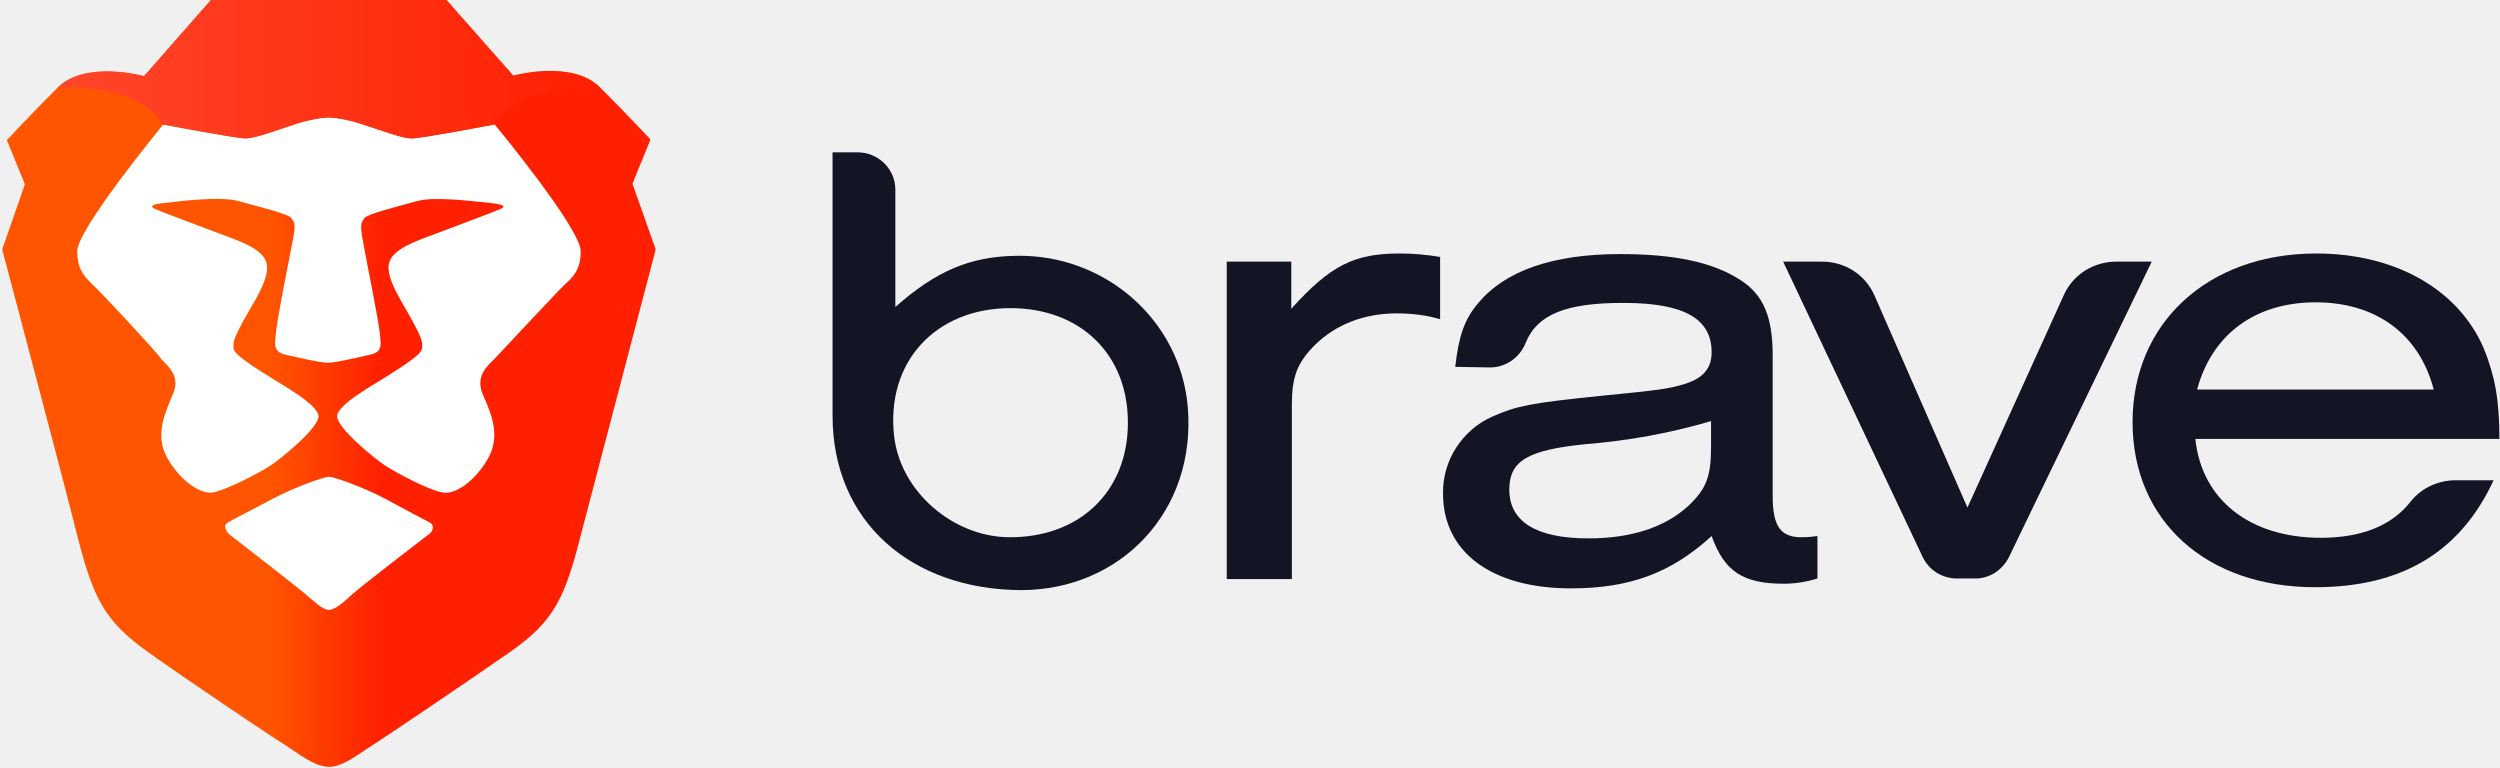
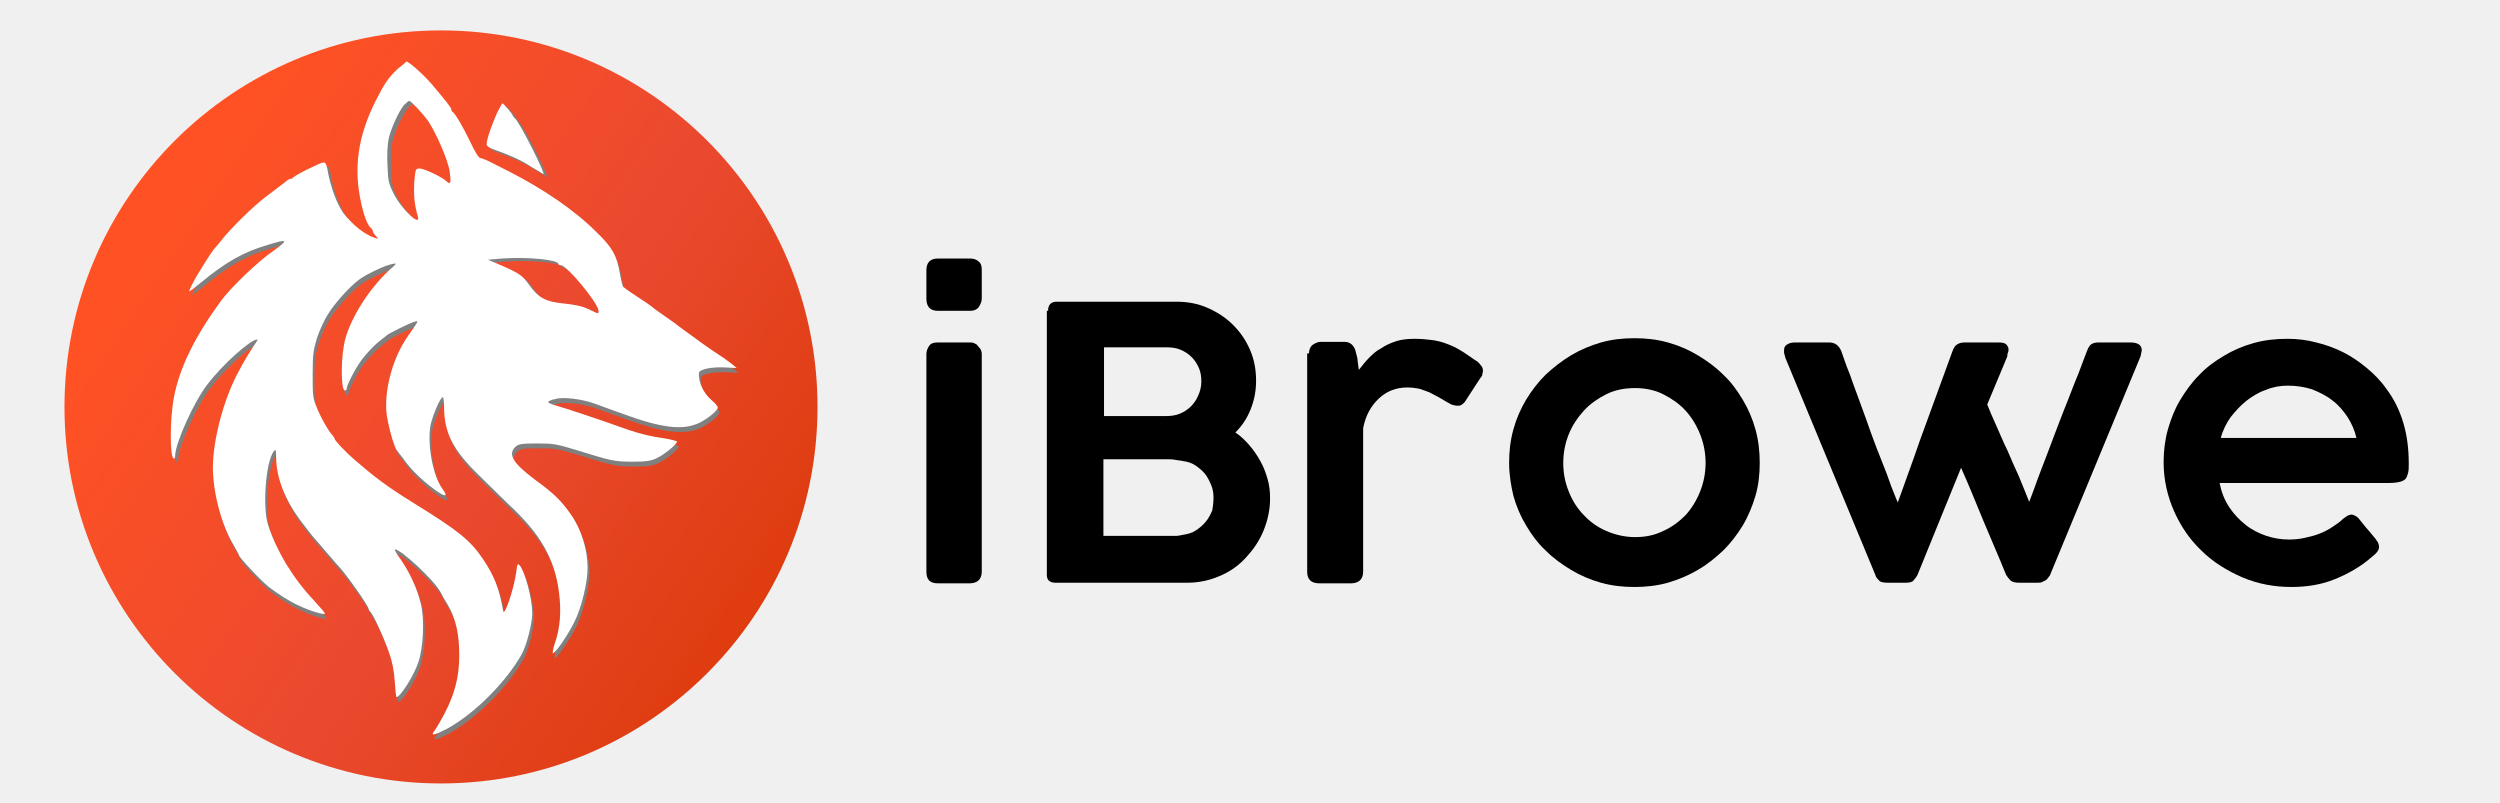
- <svg xmlns="http://www.w3.org/2000/svg" xml:space="preserve" id="Layer_1" x="0" y="0" style="enable-background:new 0 0 430 132" version="1.1" viewBox="0 0 430 132">
-   <style>.st0{fill:#131525}</style>
-   <g id="Group-4" transform="translate(153 26)">
-     <path id="Shape" d="M-9.8 45.5V.2h4.3C-1.9.2 1 3.1 1 6.6v20.2c7-6.2 12.9-8.7 20.8-8.8 15.1-.3 28.2 10.9 29.5 26 1.5 18-11.6 31.5-28.7 31.5-18.8-.1-32.4-11.7-32.4-30zM.8 49.1c1.1 9.4 10 17.1 19.5 17.3 12.3.2 20.7-7.8 20.7-19.7S32.7 27 20.8 27C8 27-.7 36.2.8 49.1z" class="st0" />
-     <path id="Shape_1_" d="M69.1 19v8.1c6.8-7.5 10.8-9.5 18.7-9.5 2.3 0 4.6.2 6.9.6v10.7c-2.4-.7-4.9-1-7.4-1-5.7 0-10.5 1.9-14.1 5.4-3.1 3.1-4 5.5-4 10.4v29.9H58V19h11.1z" class="st0" />
-     <path id="Shape_2_" d="M97.3 37.1c.6-5.3 1.6-8.2 3.9-10.9 4.6-5.6 12.8-8.5 24.5-8.5 9.3 0 16 1.4 20.7 4.5 3.9 2.5 5.5 6.3 5.5 12.9v24.2c0 5.3 1.4 7.2 5.2 7.1.8 0 1.7-.1 2.5-.2v7.3c-1.9.6-3.9.9-5.8.9-7 0-10.2-2.1-12.4-8.2-6.9 6.3-14 9-24.2 9-13.6 0-22-6.2-22-16.3-.1-5.7 3.3-11 8.6-13.3 4.1-1.8 6.6-2.3 18.4-3.5 10.1-1 11.8-1.2 14.7-2.1 3.1-1 4.5-2.7 4.5-5.4 0-5.9-4.9-8.5-15.2-8.5-9.7 0-14.8 1.9-16.8 6.9-1 2.5-3.4 4.2-6.1 4.2l-6-.1zm44.1 9.3c-7.1 2.1-14.3 3.4-21.7 4-10 1-13.1 2.9-13.1 7.8 0 5.5 4.6 8.4 13.6 8.4 7.4 0 13.1-1.9 17.1-5.5 3.2-3 4-5.1 4-10.3v-4.4z" class="st0" />
-     <path id="Shape_3_" d="M186.5 73.5h-2.9c-2.5 0-4.8-1.4-5.9-3.7l-24-50.8h6.7c3.9 0 7.4 2.2 9 5.8l16 36.5L202 24.7c1.6-3.5 5.1-5.7 9-5.7h6.1l-24.6 50.9c-1.2 2.3-3.5 3.7-6 3.6z" class="st0" />
-     <path id="Shape_4_" d="M224.6 49.5c1.1 10.5 9.4 17 21.6 17 7 0 12.2-2.1 15.4-6.2 1.9-2.4 4.8-3.7 7.8-3.7h6.5C270.2 68.9 260.2 75 245.2 75c-18.7 0-31.4-11.4-31.4-28.4s12.9-29 31.6-29c13.5 0 24.4 6.1 28.8 16.3 1.9 4.7 2.7 8.8 2.7 15.6h-52.3zm41-8.5c-2.5-9.6-10-15-20.3-15s-17.8 5.4-20.4 15h40.7z" class="st0" />
-   </g>
-   <g id="build-icons_x2F_Stable">
-     <g id="Logo" transform="translate(10.382)">
-       <linearGradient id="Head_1_" x1="95.665" x2="96.665" y1="174.189" y2="174.189" gradientTransform="matrix(112.3123 0 0 -131.86 -10754.413 23034.498)" gradientUnits="userSpaceOnUse">
-         <stop offset="0" style="stop-color:#f50" />
-         <stop offset=".41" style="stop-color:#f50" />
-         <stop offset=".582" style="stop-color:#ff2000" />
-         <stop offset="1" style="stop-color:#ff2000" />
-       </linearGradient>
-       <path id="Head" d="m98.4 31.6 3.1-7.6s-3.9-4.2-8.7-9c-4.8-4.8-14.9-2-14.9-2L66.4 0H25.9L14.4 13.1s-10.1-2.8-14.9 2-8.7 9-8.7 9l3.1 7.6-3.9 11.2S1.6 86.7 2.9 92.1c2.7 10.5 4.5 14.6 12.1 20s21.3 14.6 23.6 16c2.2 1.4 5.1 3.8 7.6 3.8s5.3-2.4 7.6-3.8c2.2-1.4 16-10.7 23.6-16 7.6-5.3 9.4-9.4 12.1-20 1.4-5.4 12.9-49.2 12.9-49.2l-4-11.3z" style="fill:url(#Head_1_)" />
-       <path id="Face" d="M74.7 21.4s14.8 17.9 14.8 21.8-1.9 4.8-3.8 6.8-10.1 10.7-11.1 11.8c-1.1 1.1-3.2 2.8-2 5.9 1.3 3 3.2 6.9 1.1 10.9-2.1 3.9-5.7 6.6-8 6.1-2.3-.4-7.8-3.3-9.8-4.6-2-1.3-8.3-6.5-8.3-8.5s6.6-5.6 7.8-6.4c1.2-.8 6.7-4 6.8-5.2.1-1.2.1-1.6-1.6-4.7-1.6-3.1-4.6-7.2-4.1-9.9s5.2-4.1 8.6-5.4c3.4-1.3 9.9-3.7 10.7-4.1.8-.4.6-.7-1.9-1-2.5-.2-9.4-1.2-12.6-.3s-8.5 2.2-9 2.9c-.4.7-.8.7-.4 3.2.4 2.4 2.8 14.2 3 16.3.2 2.1.7 3.5-1.6 4-2.2.5-6 1.4-7.3 1.4s-5.1-.9-7.3-1.4c-2.2-.5-1.8-1.9-1.6-4s2.5-13.8 3-16.3c.4-2.4.1-2.5-.4-3.2-.4-.7-5.8-2-9-2.9s-10.1 0-12.6.3c-2.5.2-2.7.6-1.9 1 .8.4 7.3 2.8 10.7 4.1 3.4 1.3 8.1 2.7 8.6 5.4s-2.4 6.8-4.1 9.9c-1.6 3.1-1.7 3.4-1.6 4.7.1 1.2 5.6 4.4 6.8 5.2 1.2.8 7.8 4.4 7.8 6.4s-6.3 7.2-8.3 8.5c-2 1.3-7.4 4.1-9.8 4.6-2.3.4-5.9-2.2-8-6.1-2.1-3.9-.2-7.8 1.1-10.9 1.3-3-.9-4.7-2-5.9-.8-1.2-8.9-9.9-10.8-11.8-1.9-2-3.7-3-3.7-6.8s14.8-21.8 14.8-21.8 12.5 2.4 14.2 2.4 5.3-1.4 8.7-2.5 5.6-1.1 5.6-1.1 2.2 0 5.6 1.1 7 2.5 8.7 2.5 14.2-2.4 14.2-2.4zM63.6 89.9c.9.6.4 1.7-.5 2.2-.8.6-12.1 9.3-13.1 10.3-1.1 1-2.7 2.5-3.8 2.5-1.1 0-2.7-1.6-3.8-2.5-1.1-1-12.3-9.7-13.1-10.3-.8-.6-1.4-1.7-.5-2.2.9-.6 3.8-2 7.7-4.1 4-2.1 8.9-3.8 9.7-3.8.8 0 5.7 1.7 9.7 3.8 3.9 2.1 6.7 3.6 7.7 4.1z" style="fill:#fff" />
-       <g id="Top-Head">
-         <linearGradient id="path-3_2_" x1="95.492" x2="96.47" y1="172.774" y2="172.774" gradientTransform="matrix(93.2192 0 0 -23.7599 -8900.126 4116.98)" gradientUnits="userSpaceOnUse">
-           <stop offset="0" style="stop-color:#ff452a" />
-           <stop offset="1" style="stop-color:#ff2000" />
-         </linearGradient>
-         <path id="path-3_1_" d="M77.9 13.1 66.4 0H25.9L14.4 13.1s-10.1-2.8-14.9 2c0 0 13.5-1.2 18.1 6.3 0 0 12.5 2.4 14.2 2.4s5.3-1.4 8.7-2.5 5.6-1.1 5.6-1.1 2.2 0 5.6 1.1 7 2.5 8.7 2.5 14.2-2.4 14.2-2.4c4.6-7.5 18.1-6.3 18.1-6.3-4.7-4.8-14.8-2-14.8-2" style="fill:url(#path-3_2_)" />
-       </g>
+ <svg xmlns="http://www.w3.org/2000/svg" version="1.1" id="Layer_1" x="0px" y="0px" viewBox="0 0 411 132" style="enable-background:new 0 0 411 132;" xml:space="preserve">
+   <style type="text/css">
+ 	.st0{fill:url(#SVGID_1_);}
+ 	.st1{fill-rule:evenodd;clip-rule:evenodd;fill:#808080;}
+ 	.st2{fill-rule:evenodd;clip-rule:evenodd;fill:#FFFFFF;}
+ </style>
+   <g>
+     <g>
+       <path d="M152.3,44.4c0-1.2,0.6-1.9,1.9-1.9h5.3c0.6,0,1.1,0.2,1.4,0.5c0.4,0.3,0.5,0.8,0.5,1.4v4.7c0,0.5-0.2,0.9-0.5,1.4    c-0.3,0.4-0.8,0.6-1.4,0.6h-5.3c-1.3,0-1.9-0.7-1.9-2V44.4z M152.3,58.2c0-0.5,0.2-1,0.5-1.4c0.3-0.4,0.8-0.5,1.4-0.5h5.2    c0.2,0,0.5,0,0.7,0.1c0.2,0.1,0.5,0.2,0.6,0.4c0.2,0.2,0.3,0.4,0.5,0.6c0.1,0.2,0.2,0.5,0.2,0.7V94c0,1.2-0.7,1.9-2,1.9h-5.2    c-1.3,0-1.9-0.6-1.9-1.9V58.2z" />
+       <path d="M172.3,51.1c0-1,0.5-1.5,1.4-1.5h19.7c1.8,0,3.5,0.3,5.1,1c1.6,0.7,3,1.6,4.2,2.8c1.2,1.2,2.1,2.5,2.8,4.1    c0.7,1.6,1,3.3,1,5.1c0,1.7-0.3,3.2-0.9,4.7c-0.6,1.5-1.4,2.7-2.5,3.8c0.9,0.6,1.6,1.3,2.3,2.1c0.7,0.8,1.3,1.7,1.8,2.6    c0.5,0.9,0.9,1.9,1.2,3c0.3,1,0.4,2.1,0.4,3.2c0,1.8-0.4,3.6-1.1,5.3c-0.7,1.7-1.7,3.1-2.9,4.4c-1.2,1.3-2.6,2.3-4.3,3    c-1.6,0.7-3.4,1.1-5.3,1.1h-21.7c-0.4,0-0.8-0.1-1-0.3c-0.3-0.2-0.4-0.6-0.4-1V51.1z M197.5,62.7c0-0.8-0.1-1.5-0.4-2.2    c-0.3-0.7-0.7-1.3-1.2-1.8c-0.5-0.5-1.1-0.9-1.8-1.2s-1.5-0.4-2.3-0.4h-10.3v11.3h10.2c0.8,0,1.6-0.1,2.3-0.4    c0.7-0.3,1.3-0.7,1.8-1.2c0.5-0.5,0.9-1.1,1.2-1.8C197.3,64.3,197.5,63.6,197.5,62.7z M199.5,81.8c0-0.7-0.1-1.4-0.4-2.1    c-0.3-0.7-0.6-1.3-1-1.8c-0.4-0.5-1-1-1.6-1.4c-0.6-0.4-1.3-0.6-2-0.7c-0.4-0.1-0.8-0.1-1.3-0.2c-0.4-0.1-0.9-0.1-1.3-0.1h-10.5    v12.6H192c0.4,0,0.9,0,1.3,0c0.4,0,0.8-0.1,1.3-0.2c0.7-0.1,1.4-0.3,2-0.7c0.6-0.4,1.1-0.8,1.6-1.4c0.5-0.6,0.8-1.2,1.1-1.9    C199.4,83.3,199.5,82.6,199.5,81.8z" />
+       <path d="M215.2,58.1c0-0.6,0.2-1.1,0.6-1.4c0.4-0.3,0.9-0.5,1.3-0.5h4c0.5,0,0.9,0.2,1.2,0.5c0.3,0.3,0.5,0.7,0.6,1.2    c0.1,0.5,0.3,0.9,0.3,1.5c0.1,0.5,0.1,1,0.2,1.4c0.5-0.6,1-1.3,1.6-1.9c0.6-0.6,1.2-1.2,2-1.6c0.7-0.5,1.6-0.9,2.5-1.2    c0.9-0.3,2-0.4,3.1-0.4c1,0,2,0.1,2.8,0.2c0.8,0.1,1.6,0.3,2.4,0.6c0.8,0.3,1.5,0.6,2.3,1.1c0.7,0.4,1.5,1,2.4,1.6    c0.4,0.2,0.7,0.5,0.9,0.8c0.3,0.3,0.4,0.6,0.4,1c0,0.2-0.1,0.3-0.1,0.5c0,0.2-0.1,0.4-0.3,0.6l-2.6,4c-0.2,0.2-0.4,0.4-0.6,0.5    c-0.2,0.1-0.4,0.1-0.6,0.1c-0.3,0-0.7-0.1-1-0.2c-0.7-0.4-1.3-0.7-1.9-1.1c-0.6-0.3-1.1-0.6-1.7-0.9c-0.5-0.2-1.1-0.4-1.7-0.6    c-0.6-0.1-1.2-0.2-1.9-0.2c-1.9,0-3.4,0.6-4.7,1.8c-1.3,1.2-2.2,2.8-2.6,4.9V94c0,1.2-0.7,1.9-2,1.9h-5.2c-1.3,0-2-0.6-2-1.9V58.1    z" />
+       <path d="M248.1,76.1c0-1.9,0.2-3.7,0.7-5.5c0.5-1.8,1.2-3.4,2.1-4.9c0.9-1.5,2-2.9,3.2-4.1c1.3-1.2,2.7-2.3,4.2-3.2    c1.5-0.9,3.2-1.6,4.9-2.1c1.8-0.5,3.6-0.7,5.5-0.7c1.9,0,3.7,0.2,5.5,0.7c1.8,0.5,3.4,1.2,4.9,2.1c1.5,0.9,2.9,1.9,4.2,3.2    c1.3,1.2,2.3,2.6,3.2,4.1c0.9,1.5,1.6,3.1,2.1,4.9c0.5,1.8,0.7,3.6,0.7,5.5c0,1.9-0.2,3.7-0.7,5.4c-0.5,1.7-1.2,3.4-2.1,4.9    c-0.9,1.5-2,2.9-3.2,4.1c-1.3,1.2-2.6,2.3-4.2,3.2c-1.5,0.9-3.2,1.6-4.9,2.1c-1.8,0.5-3.6,0.7-5.5,0.7c-1.9,0-3.7-0.2-5.5-0.7    c-1.8-0.5-3.4-1.2-4.9-2.1c-1.5-0.9-2.9-1.9-4.2-3.2c-1.3-1.2-2.3-2.6-3.2-4.1c-0.9-1.5-1.6-3.1-2.1-4.9    C248.4,79.8,248.1,78,248.1,76.1z M257,76.1c0,1.7,0.3,3.2,0.9,4.7c0.6,1.5,1.4,2.8,2.5,3.9c1,1.1,2.3,2,3.7,2.6    c1.4,0.6,3,1,4.7,1c1.7,0,3.2-0.3,4.6-1c1.4-0.6,2.6-1.5,3.7-2.6c1-1.1,1.8-2.4,2.4-3.9c0.6-1.5,0.9-3.1,0.9-4.7    c0-1.6-0.3-3.2-0.9-4.7c-0.6-1.5-1.4-2.8-2.4-3.9c-1-1.1-2.3-2-3.7-2.7c-1.4-0.7-3-1-4.6-1c-1.7,0-3.3,0.3-4.7,1    c-1.4,0.7-2.7,1.6-3.7,2.7c-1,1.1-1.9,2.4-2.5,3.9C257.3,72.9,257,74.5,257,76.1z" />
+       <path d="M293.5,58.8c0-0.2-0.1-0.3-0.1-0.4s-0.1-0.3-0.1-0.4c0-0.1,0-0.3,0-0.4c0-0.4,0.1-0.7,0.4-0.9c0.3-0.2,0.7-0.4,1.3-0.4    h5.7c1,0,1.6,0.5,2,1.4c0.4,1.1,0.8,2.4,1.4,3.8c0.5,1.5,1.1,3,1.7,4.7c0.6,1.6,1.2,3.3,1.8,5c0.6,1.7,1.2,3.2,1.8,4.7    c0.6,1.5,1.1,2.8,1.5,4c0.5,1.2,0.8,2.1,1.1,2.7c0.9-2.6,2.2-6,3.6-10.1c1.5-4.1,3.3-9,5.4-14.8c0.2-0.5,0.4-0.9,0.8-1.1    c0.3-0.2,0.7-0.3,1.2-0.3h5.5c0.7,0,1.1,0.1,1.3,0.3c0.2,0.2,0.4,0.5,0.4,0.8c0,0.2,0,0.4-0.1,0.6c-0.1,0.2-0.1,0.4-0.1,0.6    l-3.3,7.9c0.4,1,0.9,2.2,1.5,3.5c0.6,1.3,1.1,2.6,1.8,4c0.6,1.4,1.2,2.8,1.9,4.3c0.6,1.5,1.2,2.9,1.7,4.2c0.4-1,0.8-2.1,1.3-3.5    c0.5-1.3,1-2.7,1.6-4.2c0.6-1.5,1.1-3,1.7-4.5c0.6-1.6,1.2-3.1,1.8-4.6c0.6-1.5,1.1-2.9,1.7-4.3c0.5-1.4,1-2.6,1.4-3.7    c0.2-0.5,0.4-0.9,0.7-1.1c0.3-0.2,0.7-0.3,1.2-0.3h5.2c0.6,0,1.1,0.1,1.4,0.3c0.3,0.2,0.5,0.5,0.5,0.9c0,0.1,0,0.3-0.1,0.6    c0,0.2-0.1,0.4-0.1,0.5l-14.9,36c-0.1,0.1-0.2,0.3-0.3,0.4c-0.1,0.1-0.2,0.3-0.4,0.4c-0.2,0.1-0.4,0.2-0.6,0.3    c-0.2,0.1-0.5,0.1-0.9,0.1H332c-0.7,0-1.2-0.1-1.5-0.4c-0.3-0.3-0.5-0.6-0.7-0.9c-1.2-3-2.5-5.9-3.7-8.8c-1.2-2.9-2.4-5.9-3.7-8.8    l-7.2,17.7c-0.2,0.3-0.4,0.6-0.6,0.8c-0.2,0.3-0.7,0.4-1.3,0.4h-2.9c-0.8,0-1.3-0.1-1.5-0.4c-0.3-0.3-0.5-0.5-0.6-0.9L293.5,58.8z    " />
+       <path d="M390,91.5c-1.8,1.6-3.9,2.8-6.1,3.7c-2.2,0.9-4.6,1.3-7.2,1.3c-2.8,0-5.5-0.5-8.1-1.6c-2.5-1.1-4.8-2.5-6.7-4.4    c-1.9-1.8-3.4-4-4.5-6.5c-1.1-2.5-1.7-5.2-1.7-8c0-1.8,0.2-3.6,0.7-5.4c0.5-1.7,1.1-3.3,2-4.8c0.9-1.5,1.9-2.9,3.1-4.1    c1.2-1.3,2.6-2.3,4.1-3.2c1.5-0.9,3.1-1.6,4.9-2.1c1.8-0.5,3.6-0.7,5.6-0.7c1.6,0,3.2,0.2,4.7,0.6c1.6,0.4,3,0.9,4.4,1.6    c1.4,0.7,2.7,1.6,3.9,2.6c1.2,1,2.3,2.1,3.2,3.4c1.3,1.7,2.2,3.6,2.8,5.6c0.6,2,0.9,4.2,0.9,6.7c0,0.6,0,1.1-0.1,1.5    c-0.1,0.4-0.2,0.7-0.4,1c-0.2,0.2-0.5,0.4-0.9,0.5c-0.4,0.1-1,0.2-1.8,0.2h-27.9c0.3,1.5,0.8,2.8,1.6,4c0.8,1.2,1.7,2.1,2.7,2.9    c1,0.8,2.2,1.4,3.4,1.8c1.2,0.4,2.5,0.6,3.7,0.6c0.9,0,1.9-0.1,2.7-0.3c0.9-0.2,1.7-0.4,2.4-0.7c0.8-0.3,1.5-0.7,2.1-1.1    c0.6-0.4,1.2-0.8,1.7-1.3c0,0,0,0,0,0c0.3-0.2,0.5-0.4,0.7-0.5c0.2-0.1,0.5-0.2,0.7-0.2c0.2,0,0.4,0.1,0.6,0.2    c0.2,0.1,0.5,0.3,0.7,0.6c0.6,0.7,1,1.3,1.4,1.7c0.4,0.5,0.7,0.8,1,1.2c0.3,0.3,0.4,0.6,0.6,0.8c0.1,0.2,0.2,0.5,0.2,0.7    C391.2,90.3,390.8,90.9,390,91.5z M376.1,63.4c-1.2,0-2.4,0.2-3.6,0.7c-1.2,0.4-2.3,1.1-3.2,1.8c-1,0.8-1.8,1.7-2.6,2.7    c-0.7,1-1.3,2.2-1.6,3.4h22.3c-0.3-1.3-0.8-2.4-1.5-3.5c-0.7-1-1.5-2-2.5-2.7c-1-0.8-2.1-1.3-3.3-1.8    C378.8,63.6,377.5,63.4,376.1,63.4z" />
+     </g>
+     <linearGradient id="SVGID_1_" gradientUnits="userSpaceOnUse" x1="15.482" y1="28.443" x2="135.75" y2="109.57">
+       <stop offset="9.772402e-02" style="stop-color:#FF5124" />
+       <stop offset="0.563" style="stop-color:#EA492F" />
+       <stop offset="1" style="stop-color:#DB3805" />
+     </linearGradient>
+     <circle class="st0" cx="72.5" cy="66.9" r="61.9" />
+     <g>
+       <path class="st1" d="M65.9,11.9c-1.6,1.5-2.3,2.6-3.7,5.4c-2.5,5-3.4,9.7-2.7,14.6c0.4,2.8,1.2,5.5,1.9,6.1    c0.2,0.2,0.4,0.4,0.4,0.6c0,0.2,0.2,0.5,0.5,0.8c0.5,0.5,0.5,0.5-0.2,0.3c-1.6-0.5-3.6-2.1-5.1-4c-1.1-1.5-2.2-4.4-2.7-7.4    c-0.1-0.6-0.3-1-0.6-1c-0.5,0-4.9,2.2-5,2.5c-0.1,0.1-0.2,0.2-0.4,0.2c-0.2,0-0.6,0.2-1,0.6c-0.4,0.3-1.7,1.3-2.9,2.2    c-2.2,1.6-6.2,5.6-7.5,7.3c-0.4,0.5-0.8,1-1,1.2c-0.3,0.3-1,1.3-2.4,3.6c-0.8,1.2-1.9,3.3-1.9,3.6c0,0.1,0.9-0.6,2-1.5    c4-3.3,7-5,10.8-6.1c3.5-1.1,3.6-0.9,1.1,0.9c-2.4,1.6-7.1,6.1-8.7,8.3c-4.3,5.9-6.8,11-7.7,15.8c-0.7,3.6-0.7,10.1,0,10.1    c0.1,0,0.2-0.2,0.2-0.5c0-2,3.1-8.9,5.3-11.7c2.5-3.3,7.1-7.4,8.2-7.4c0.1,0,0,0.2-0.2,0.5c-0.4,0.5-2.1,3.2-3.2,5.4    c-2.4,4.5-4.1,10.9-4.1,15.4c0,4,1.4,9.4,3.4,12.7c0.5,0.9,0.9,1.6,0.9,1.7c0,0.3,3.5,4.1,4.9,5.2c1.3,1,3.1,2.2,4.8,3    c1.6,0.8,4.1,1.6,4.4,1.4c0.1-0.1-0.7-1-1.8-2.2c-3.5-3.7-6.1-8.1-7.5-12.3c-1-3-0.4-10.5,0.9-12.2c0.3-0.4,0.4-0.3,0.4,1    c0,3.5,1.6,7.3,4.4,10.9c0.9,1.2,1.7,2.2,1.8,2.3c0.1,0.1,1,1.1,1.9,2.2c1,1.1,1.8,2.1,1.9,2.2c1.1,1,5.2,6.8,5.2,7.3    c0,0.1,0.1,0.3,0.2,0.4c0.4,0.1,2.4,4.5,3.2,6.9c0.5,1.4,0.8,3,0.9,4.7c0.1,1.4,0.2,2.5,0.3,2.5c0.6,0,2.9-3.6,3.6-5.8    c0.8-2.4,1-6.9,0.4-9.5c-0.6-2.5-1.8-5.1-3.3-7.3c-0.7-0.9-1.1-1.7-1-1.7c1,0,6.4,5,7.5,7c0.3,0.6,0.8,1.5,1.2,2.1    c1.4,2.4,1.9,5,1.9,8.3c0,4.1-1,7.3-3.3,11.2c-0.3,0.5-0.7,1.2-0.9,1.4c-0.5,0.7,0.1,0.6,2.2-0.5c4.6-2.5,9.8-7.8,12.3-12.3    c0.8-1.5,1.7-5,1.7-6.7c0-2.4-1.2-6.9-2.1-7.9c-0.3-0.3-0.4-0.1-0.5,1c-0.4,2.9-2,7.7-2.2,6.5c-0.6-3.7-1.5-5.8-3.3-8.5    c-2.1-3.1-4.1-4.7-11.4-9.2c-4.5-2.8-6.2-4.1-9.7-7.1c-1.5-1.3-3.3-3.2-3.3-3.5c0-0.1-0.2-0.3-0.3-0.5c-0.7-0.7-2.1-3.2-2.7-4.8    c-0.6-1.4-0.6-2-0.6-5.3c0-3.2,0.1-3.9,0.7-5.9c0.4-1.2,1.2-3,1.8-3.9c1-1.7,3.5-4.5,5.1-5.7c1-0.8,4.3-2.4,5.5-2.6    c0.8-0.2,0.8-0.1-0.6,1.1c-3.3,3.1-6.1,7.6-7.1,11.1c-0.8,2.8-0.8,8.6-0.1,8.6c0.1,0,0.3-0.1,0.3-0.3c0-0.6,1.4-3.3,2.5-4.8    c0.7-0.9,1.8-2.1,2.5-2.7c0.7-0.6,1.4-1.1,1.5-1.2c0.2-0.3,3.9-2.1,4.6-2.3c0.8-0.2,0.8-0.3-1,2.3c-2.4,3.4-3.8,8.3-3.6,12.2    c0.1,1.9,1.3,6.3,1.8,6.7c0.1,0.1,0.5,0.7,1,1.3c1,1.5,3,3.5,4.9,4.9c2,1.5,2.6,1.5,1.5,0c-1.6-2.2-2.5-7.5-1.9-10.5    c0.4-1.7,1.6-4.5,2-4.5c0.1,0,0.2,0.7,0.2,1.5c0,4.3,1.4,7.1,5.7,11.3c1.7,1.7,4,3.9,4.9,4.8c5.3,4.9,7.6,9,8.3,14.5    c0.4,3.1,0.2,5.9-0.7,8.4c-0.3,0.9-0.4,1.6-0.3,1.6c0.4,0,2.4-2.9,3.5-5.1c1.2-2.3,2.2-6.6,2.2-8.9c0-3-1-6.4-2.8-8.9    c-1.4-2-2.6-3.3-5.8-5.6c-3.7-2.8-4.6-4.2-3.2-5.5c0.5-0.4,1-0.5,3.5-0.5c2.7,0,3.2,0.1,6.5,1.1c5.5,1.7,6.1,1.9,9.1,1.9    c2.3,0,3.1-0.1,4.1-0.6c1.3-0.6,3.3-2.3,3.3-2.7c0-0.1-1.1-0.4-2.5-0.6c-1.6-0.2-3.6-0.7-5.4-1.3c-5-1.8-10.5-3.6-11.9-4    c-0.8-0.2-1.4-0.5-1.4-0.6c0-0.1,0.5-0.4,1.2-0.5c1.3-0.4,4.4,0,6.6,0.8c0.8,0.3,2.7,1,4.4,1.6c6.5,2.4,10,2.8,12.7,1.5    c1.4-0.7,3-2,3-2.5c0-0.2-0.4-0.7-1-1.2c-1.4-1.2-2.2-3-2.1-4.5c0.1-0.6,2.1-1,4.2-0.9l2,0.1l-0.7-0.6c-0.4-0.3-1.3-1-2.1-1.5    c-0.8-0.5-1.9-1.3-2.5-1.7c-2.2-1.6-4.7-3.4-4.9-3.6c-0.2-0.1-1.1-0.8-2-1.4c-1-0.7-1.8-1.3-1.9-1.4c-0.1-0.1-1.1-0.8-2.2-1.5    c-1.1-0.7-2.2-1.5-2.3-1.6c-0.2-0.2-0.4-1.2-0.6-2.3c-0.5-2.9-1.2-4.2-3.9-6.8c-3.6-3.6-8.8-7.1-14.3-9.9    c-1.8-0.9-3.5-1.8-3.8-1.9c-0.3-0.1-0.7-0.3-0.9-0.3c-0.3,0-0.9-1-1.7-2.7c-1.2-2.5-2.5-4.7-2.9-4.9c-0.1-0.1-0.2-0.2-0.2-0.4    c0-0.3-0.9-1.4-3-3.9c-1.4-1.7-4-4-4.4-4C67.2,10.9,66.5,11.3,65.9,11.9 M67,17.9c-0.9,1.1-2.1,3.8-2.5,5.5    c-0.2,0.9-0.3,2.7-0.2,4.4c0.1,2.6,0.2,3,1,4.6c1.3,2.6,4.5,5.6,4,3.8c-0.6-2-0.7-3.6-0.6-5.6c0.2-2.2,0.2-2.3,0.9-2.3    c0.7,0,3.7,1.4,4.4,2.1c0.7,0.7,0.8,0.2,0.5-1.8c-0.4-2-2.1-5.9-3.5-8.1c-0.8-1.1-2.8-3.3-3.1-3.3C67.7,17.1,67.3,17.5,67,17.9     M82.3,19.1c-0.8,1.8-1.7,4.3-1.7,5.1c0,0.3,0.4,0.6,1,0.8c2.3,0.8,4.7,1.8,6.3,2.9c1,0.6,1.9,1.1,2,1.2c0.6,0.4-3.7-8.2-4.6-9.1    c-0.2-0.2-0.4-0.4-0.4-0.5c0-0.2-1.5-2-1.7-2C83.2,17.4,82.7,18.2,82.3,19.1 M83.1,43l-2.3,0.2l1.2,0.5c4,1.7,4.4,2,5.5,3.5    c1.6,2.3,2.8,2.9,5.8,3.2c1.9,0.2,2.9,0.4,4,0.9c1.7,0.8,1.7,0.9,1.7,0.3c0-1.2-5.2-7.5-6.2-7.5c-0.2,0-0.4-0.1-0.4-0.2    C92.3,43.2,87.3,42.7,83.1,43" />
+       <path class="st2" d="M65.4,11.3c-1.6,1.5-2.3,2.6-3.7,5.4c-2.5,5-3.4,9.7-2.7,14.6c0.4,2.8,1.2,5.5,1.9,6.1    c0.2,0.2,0.4,0.4,0.4,0.6c0,0.2,0.2,0.5,0.5,0.8c0.5,0.5,0.5,0.5-0.2,0.3c-1.6-0.5-3.6-2.1-5.1-4c-1.1-1.5-2.2-4.4-2.7-7.4    c-0.1-0.6-0.3-1-0.6-1c-0.5,0-4.9,2.2-5,2.5c-0.1,0.1-0.2,0.2-0.4,0.2c-0.2,0-0.6,0.2-1,0.6c-0.4,0.3-1.7,1.3-2.9,2.2    c-2.2,1.6-6.2,5.6-7.5,7.3c-0.4,0.5-0.8,1-1,1.2c-0.3,0.3-1,1.3-2.4,3.6c-0.8,1.2-1.9,3.3-1.9,3.6c0,0.1,0.9-0.6,2-1.5    c4-3.3,7-5,10.8-6.1c3.5-1.1,3.6-0.9,1.1,0.9c-2.4,1.6-7.1,6.1-8.7,8.3c-4.3,5.9-6.8,11-7.7,15.8c-0.7,3.6-0.7,10.1,0,10.1    c0.1,0,0.2-0.2,0.2-0.5c0-2,3.1-8.9,5.3-11.7c2.5-3.3,7.1-7.4,8.2-7.4c0.1,0,0,0.2-0.2,0.5c-0.4,0.5-2.1,3.2-3.2,5.4    C36.7,66,35,72.4,35,76.9c0,4,1.4,9.4,3.4,12.7c0.5,0.9,0.9,1.6,0.9,1.7c0,0.3,3.5,4.1,4.9,5.2c1.3,1,3.1,2.2,4.8,3    c1.6,0.8,4.1,1.6,4.4,1.4c0.1-0.1-0.7-1-1.8-2.2c-3.5-3.7-6.1-8.1-7.5-12.3c-1-3-0.4-10.5,0.9-12.2c0.3-0.4,0.4-0.3,0.4,1    c0,3.5,1.6,7.3,4.4,10.9c0.9,1.2,1.7,2.2,1.8,2.3c0.1,0.1,1,1.1,1.9,2.2c1,1.1,1.8,2.1,1.9,2.2c1.1,1,5.2,6.8,5.2,7.3    c0,0.1,0.1,0.3,0.2,0.4c0.4,0.1,2.4,4.5,3.2,6.9c0.5,1.4,0.8,3,0.9,4.7c0.1,1.4,0.2,2.5,0.3,2.5c0.6,0,2.9-3.6,3.6-5.8    c0.8-2.4,1-6.9,0.4-9.5c-0.6-2.5-1.8-5.1-3.3-7.3c-0.7-0.9-1.1-1.7-1-1.7c1,0,6.4,5,7.5,7c0.3,0.6,0.8,1.5,1.2,2.1    c1.4,2.4,1.9,5,1.9,8.3c0,4.1-1,7.3-3.3,11.2c-0.3,0.5-0.7,1.2-0.9,1.4c-0.5,0.7,0.1,0.6,2.2-0.5c4.6-2.5,9.8-7.8,12.3-12.3    c0.8-1.5,1.7-5,1.7-6.7c0-2.4-1.2-6.9-2.1-7.9c-0.3-0.3-0.4-0.1-0.5,1c-0.4,2.9-2,7.7-2.2,6.5c-0.6-3.7-1.5-5.8-3.3-8.5    c-2.1-3.1-4.1-4.7-11.4-9.2c-4.5-2.8-6.2-4.1-9.7-7.1c-1.5-1.3-3.3-3.2-3.3-3.5c0-0.1-0.2-0.3-0.3-0.5c-0.7-0.7-2.1-3.2-2.7-4.8    c-0.6-1.4-0.6-2-0.6-5.3c0-3.2,0.1-3.9,0.7-5.9c0.4-1.2,1.2-3,1.8-3.9c1-1.7,3.5-4.5,5.1-5.7c1-0.8,4.3-2.4,5.5-2.6    c0.8-0.2,0.8-0.1-0.6,1.1c-3.3,3.1-6.1,7.6-7.1,11.1c-0.8,2.8-0.8,8.6-0.1,8.6c0.1,0,0.3-0.1,0.3-0.3c0-0.6,1.4-3.3,2.5-4.8    c0.7-0.9,1.8-2.1,2.5-2.7c0.7-0.6,1.4-1.1,1.5-1.2c0.2-0.3,3.9-2.1,4.6-2.3c0.8-0.2,0.8-0.3-1,2.3c-2.4,3.4-3.8,8.3-3.6,12.2    c0.1,1.9,1.3,6.3,1.8,6.7c0.1,0.1,0.5,0.7,1,1.3c1,1.5,3,3.5,4.9,4.9c2,1.5,2.6,1.5,1.5,0c-1.6-2.2-2.5-7.5-1.9-10.5    c0.4-1.7,1.6-4.5,2-4.5c0.1,0,0.2,0.7,0.2,1.5c0,4.3,1.4,7.1,5.7,11.3c1.7,1.7,4,3.9,4.9,4.8c5.3,4.9,7.6,9,8.3,14.5    c0.4,3.1,0.2,5.9-0.7,8.4c-0.3,0.9-0.4,1.6-0.3,1.6c0.4,0,2.4-2.9,3.5-5.1c1.2-2.3,2.2-6.6,2.2-8.9c0-3-1-6.4-2.8-8.9    c-1.4-2-2.6-3.3-5.8-5.6c-3.7-2.8-4.6-4.2-3.2-5.5c0.5-0.4,1-0.5,3.5-0.5c2.7,0,3.2,0.1,6.5,1.1c5.5,1.7,6.1,1.9,9.1,1.9    c2.3,0,3.1-0.1,4.1-0.6c1.3-0.6,3.3-2.3,3.3-2.7c0-0.1-1.1-0.4-2.5-0.6c-1.6-0.2-3.6-0.7-5.4-1.3c-5-1.8-10.5-3.6-11.9-4    c-0.8-0.2-1.4-0.5-1.4-0.6c0-0.1,0.5-0.4,1.2-0.5c1.3-0.4,4.4,0,6.6,0.8c0.8,0.3,2.7,1,4.4,1.6c6.5,2.4,10,2.8,12.7,1.5    c1.4-0.7,3-2,3-2.5c0-0.2-0.4-0.7-1-1.2c-1.4-1.2-2.2-3-2.1-4.5c0.1-0.6,2.1-1,4.2-0.9l2,0.1l-0.7-0.6c-0.4-0.3-1.3-1-2.1-1.5    s-1.9-1.3-2.5-1.7c-2.2-1.6-4.7-3.4-4.9-3.6c-0.2-0.1-1.1-0.8-2-1.4c-1-0.7-1.8-1.3-1.9-1.4c-0.1-0.1-1.1-0.8-2.2-1.5    s-2.2-1.5-2.3-1.6c-0.2-0.2-0.4-1.2-0.6-2.3c-0.5-2.9-1.2-4.2-3.9-6.8c-3.6-3.6-8.8-7.1-14.3-9.9c-1.8-0.9-3.5-1.8-3.8-1.9    c-0.3-0.1-0.7-0.3-0.9-0.3c-0.3,0-0.9-1-1.7-2.7c-1.2-2.5-2.5-4.7-2.9-4.9c-0.1-0.1-0.2-0.2-0.2-0.4c0-0.3-0.9-1.4-3-3.9    c-1.4-1.7-4-4-4.4-4C66.7,10.3,66,10.8,65.4,11.3 M66.4,17.3c-0.9,1.1-2.1,3.8-2.5,5.5c-0.2,0.9-0.3,2.7-0.2,4.4    c0.1,2.6,0.2,3,1,4.6c1.3,2.6,4.5,5.6,4,3.8c-0.6-2-0.7-3.6-0.6-5.6c0.2-2.2,0.2-2.3,0.9-2.3c0.7,0,3.7,1.4,4.4,2.1    c0.7,0.7,0.8,0.2,0.5-1.8c-0.4-2-2.1-5.9-3.5-8.1c-0.8-1.1-2.8-3.3-3.1-3.3C67.1,16.6,66.8,16.9,66.4,17.3 M81.7,18.6    c-0.8,1.8-1.7,4.3-1.7,5.1c0,0.3,0.4,0.6,1,0.8c2.3,0.8,4.7,1.8,6.3,2.9c1,0.6,1.9,1.1,2,1.2c0.6,0.4-3.7-8.2-4.6-9.1    c-0.2-0.2-0.4-0.4-0.4-0.5c0-0.2-1.5-2-1.7-2C82.6,16.9,82.2,17.6,81.7,18.6 M82.5,42.5l-2.3,0.2l1.2,0.5c4,1.7,4.4,2,5.5,3.5    c1.6,2.3,2.8,2.9,5.8,3.2c1.9,0.2,2.9,0.4,4,0.9c1.7,0.8,1.7,0.9,1.7,0.3c0-1.2-5.2-7.5-6.2-7.5c-0.2,0-0.4-0.1-0.4-0.2    C91.8,42.7,86.8,42.2,82.5,42.5" />
    </g>
  </g>
</svg>
